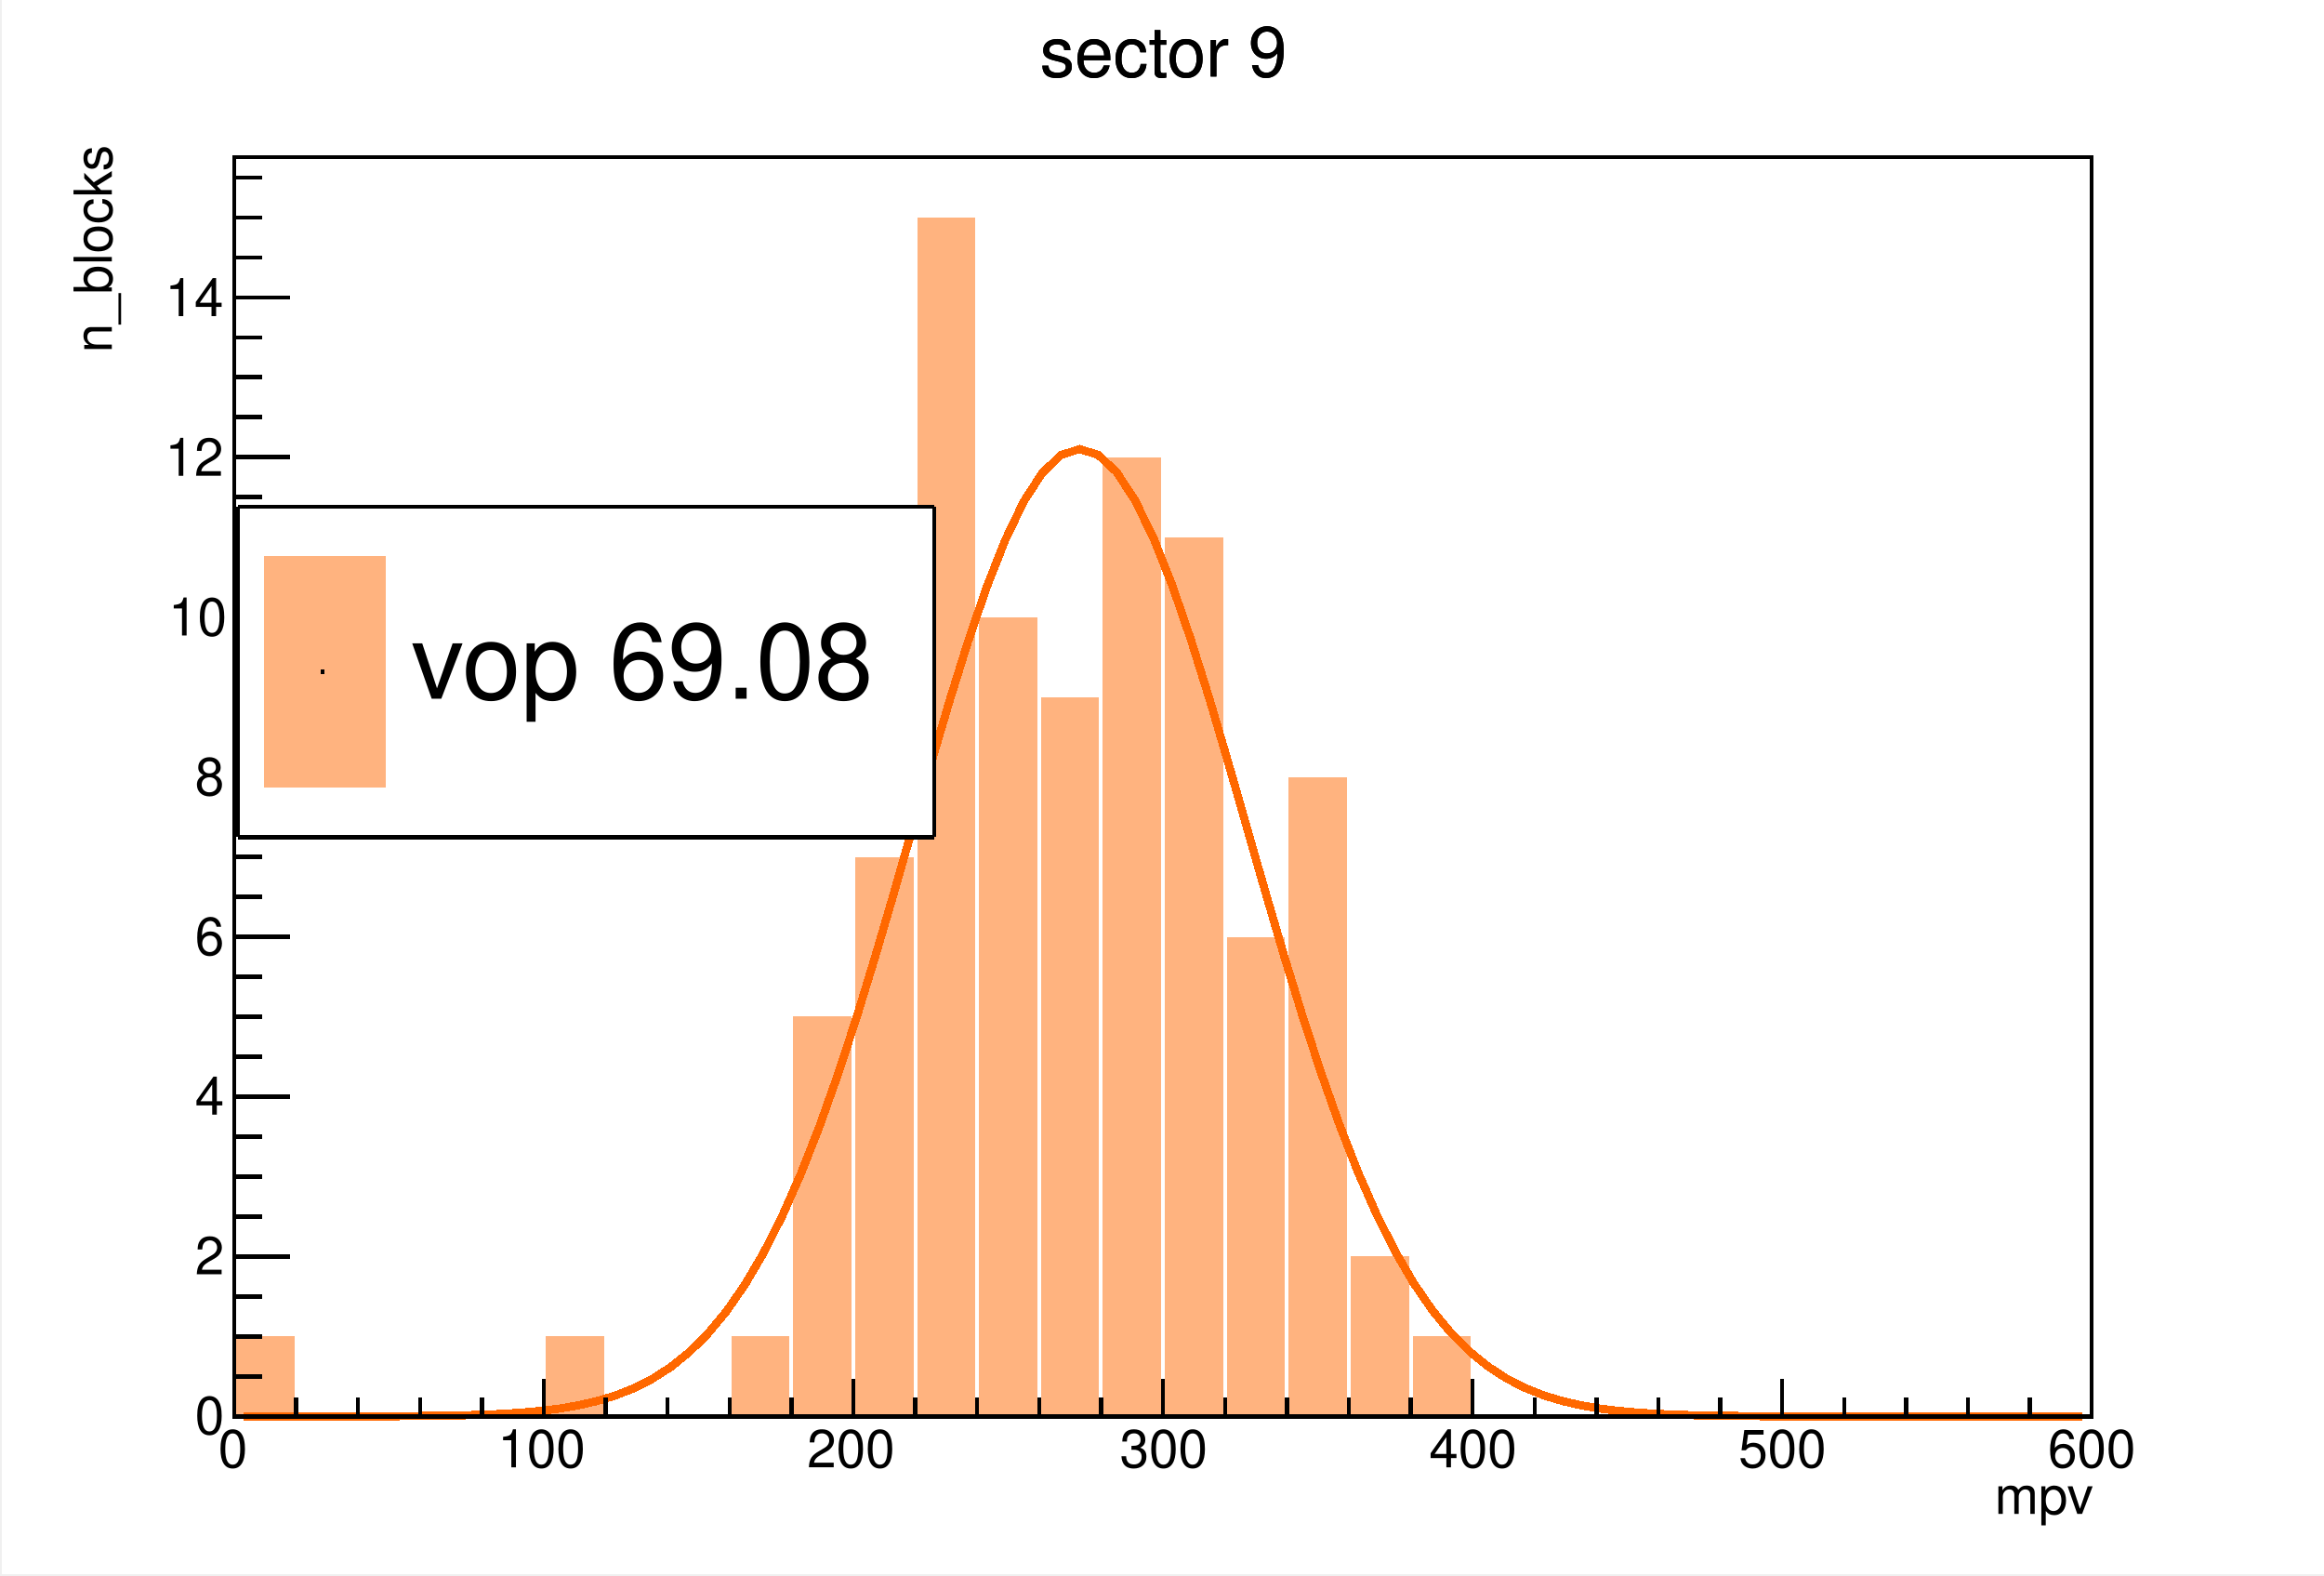
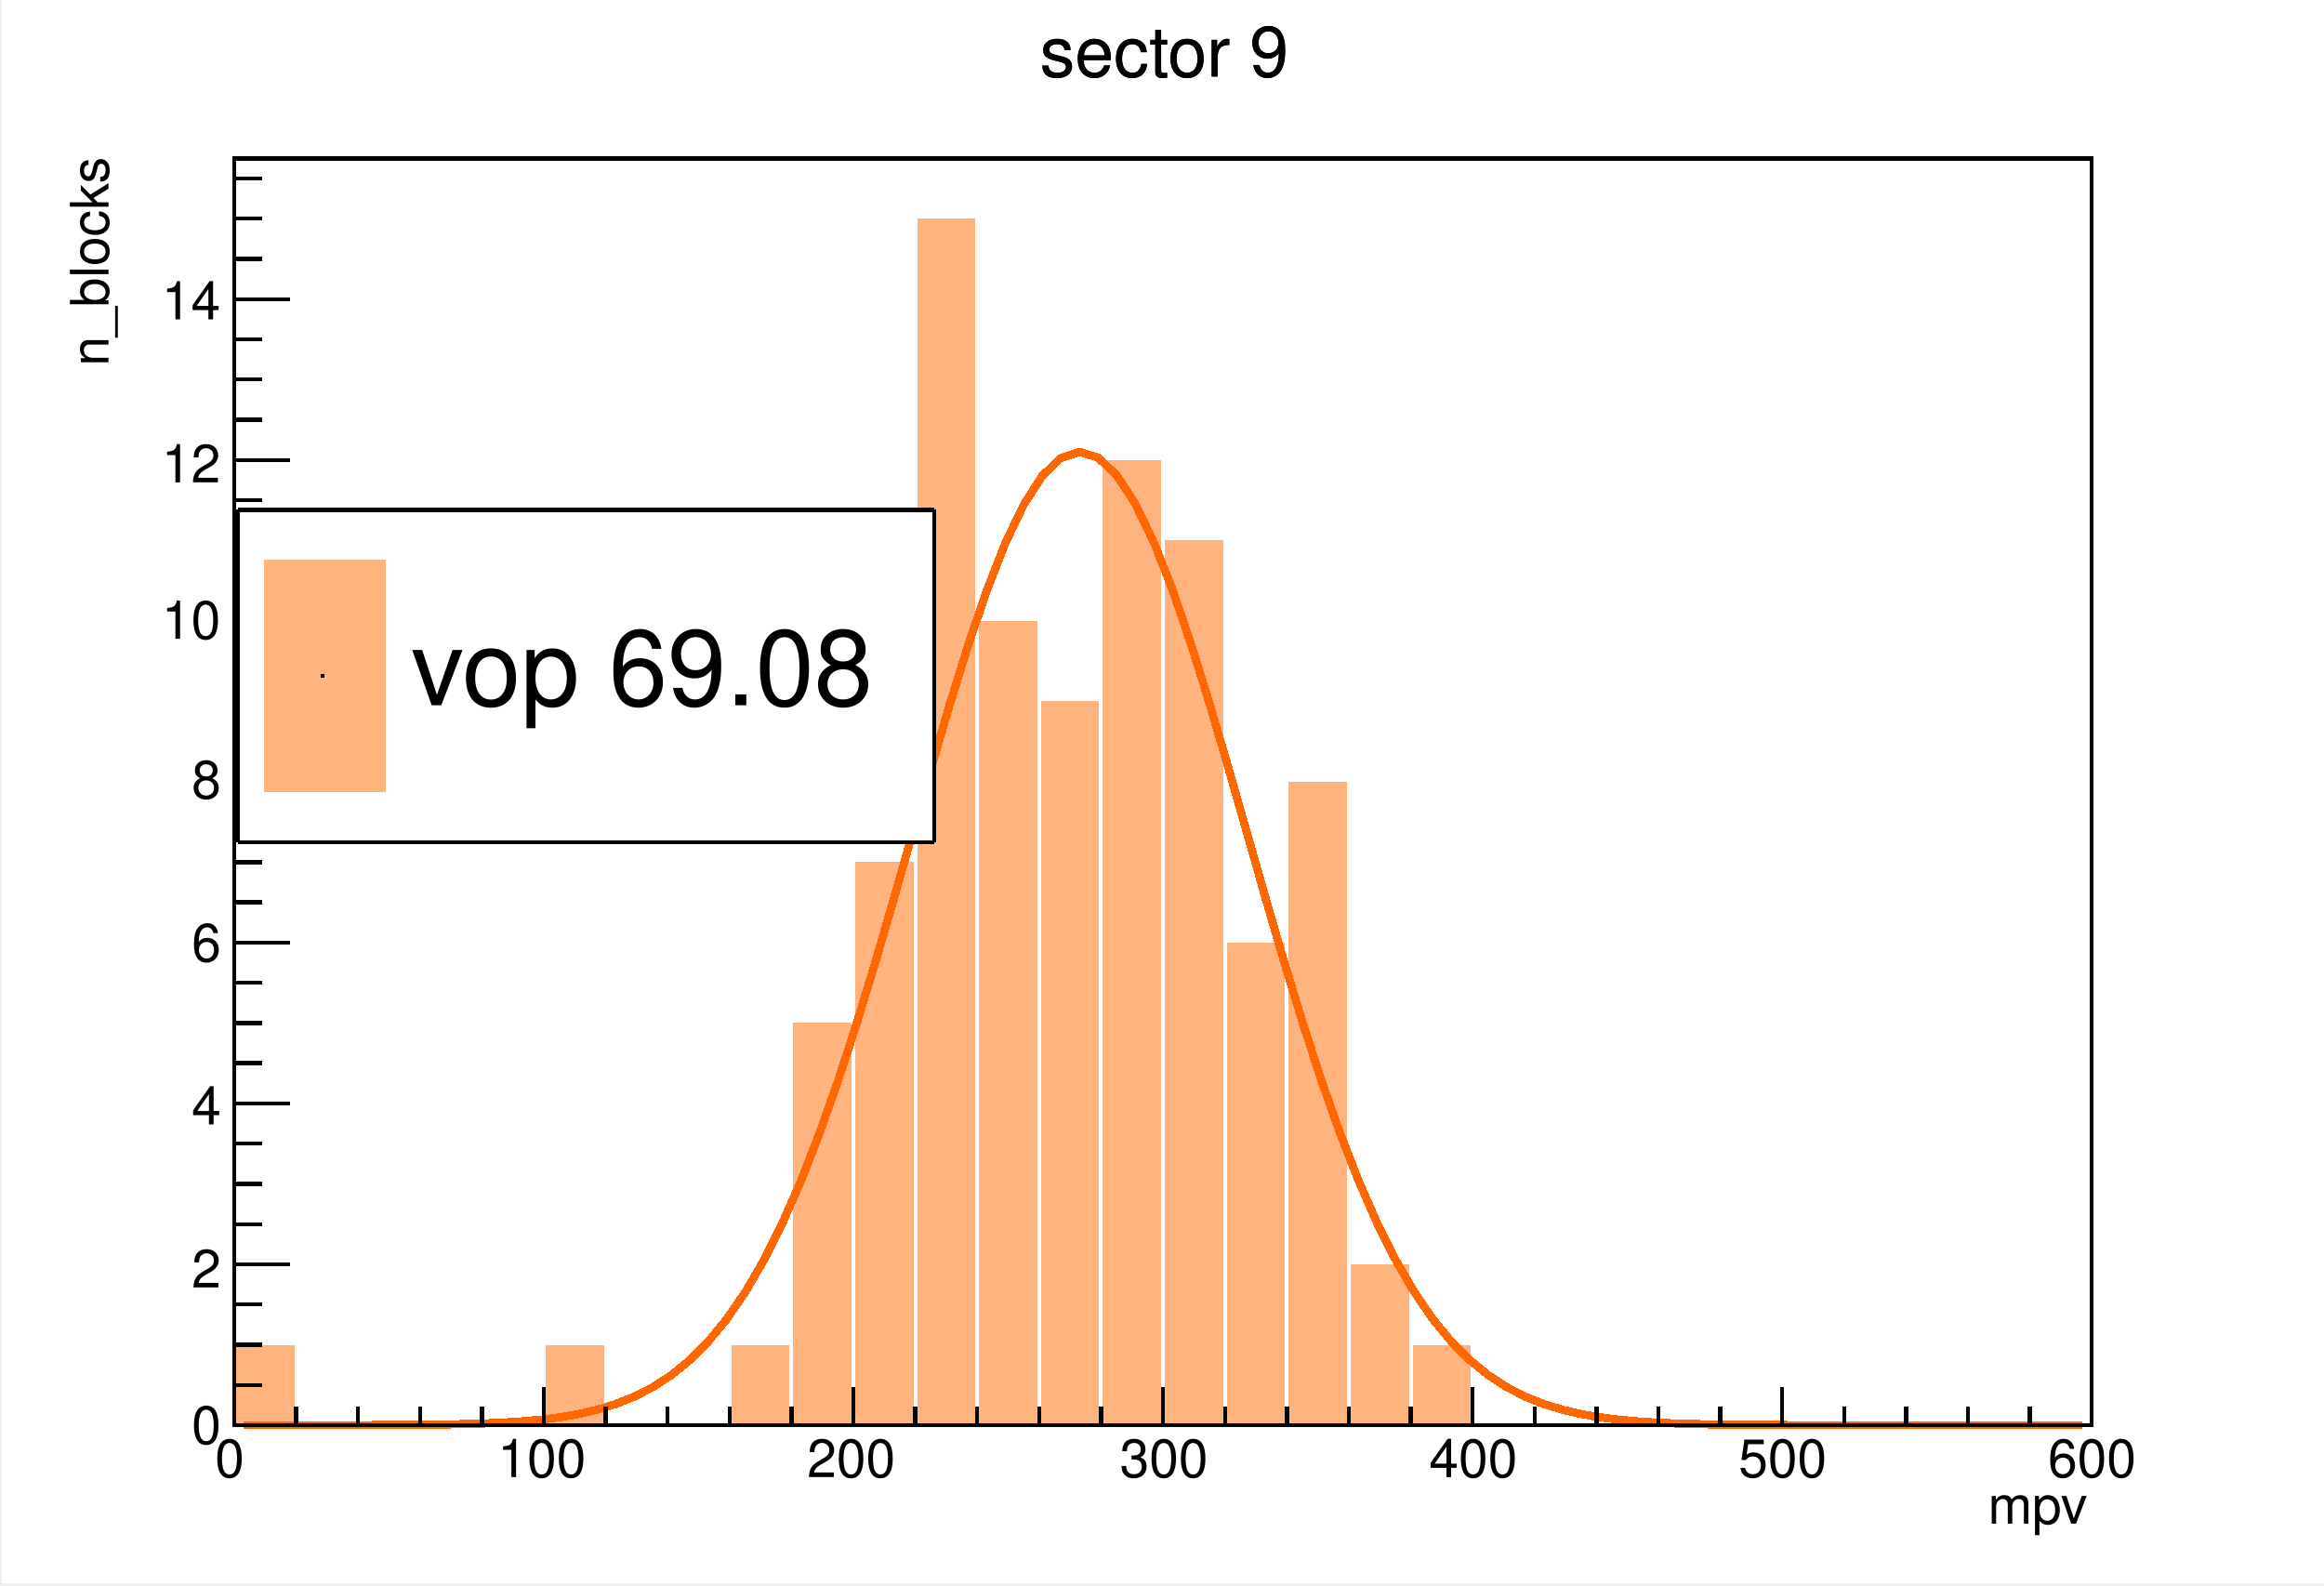
- <svg xmlns="http://www.w3.org/2000/svg" width="567.429" height="384.68" viewBox="0 0 567.429 384.68" shape-rendering="crispEdges">
+ <svg xmlns="http://www.w3.org/2000/svg" width="567.429" height="387.116" viewBox="0 0 567.429 387.116" shape-rendering="crispEdges">
  <defs>
</defs>
-   <rect x="0.5" y="0" width="566.929" height="384.18" fill="white" />
-   <rect x="57.193" y="38.418" width="453.543" height="307.344" fill="white" />
-   <rect x="57.193" y="38.418" width="453.543" height="307.344" fill="none" stroke="black" />
-   <path d="M57.193,345.762h 453.543" fill="none" stroke="#000099" />
-   <path d="M57.193,345.762h 453.543" fill="none" stroke="black" />
-   <path d="M57.193,336.541v 9.22" fill="none" stroke="black" />
-   <path d="M72.311,341.152v 4.61" fill="none" stroke="black" />
-   <path d="M87.429,341.152v 4.61" fill="none" stroke="black" />
-   <path d="M102.547,341.152v 4.61" fill="none" stroke="black" />
-   <path d="M117.665,341.152v 4.61" fill="none" stroke="black" />
-   <path d="M132.783,336.541v 9.22" fill="none" stroke="black" />
-   <path d="M147.902,341.152v 4.61" fill="none" stroke="black" />
-   <path d="M163.02,341.152v 4.61" fill="none" stroke="black" />
-   <path d="M178.138,341.152v 4.61" fill="none" stroke="black" />
-   <path d="M193.256,341.152v 4.61" fill="none" stroke="black" />
-   <path d="M208.374,336.541v 9.22" fill="none" stroke="black" />
-   <path d="M223.492,341.152v 4.61" fill="none" stroke="black" />
-   <path d="M238.61,341.152v 4.61" fill="none" stroke="black" />
-   <path d="M253.728,341.152v 4.61" fill="none" stroke="black" />
-   <path d="M268.846,341.152v 4.61" fill="none" stroke="black" />
-   <path d="M283.965,336.541v 9.22" fill="none" stroke="black" />
-   <path d="M299.083,341.152v 4.61" fill="none" stroke="black" />
-   <path d="M314.201,341.152v 4.61" fill="none" stroke="black" />
-   <path d="M329.319,341.152v 4.61" fill="none" stroke="black" />
-   <path d="M344.437,341.152v 4.61" fill="none" stroke="black" />
-   <path d="M359.555,336.541v 9.22" fill="none" stroke="black" />
-   <path d="M374.673,341.152v 4.61" fill="none" stroke="black" />
-   <path d="M389.791,341.152v 4.61" fill="none" stroke="black" />
-   <path d="M404.909,341.152v 4.61" fill="none" stroke="black" />
-   <path d="M420.028,341.152v 4.61" fill="none" stroke="black" />
-   <path d="M435.146,336.541v 9.22" fill="none" stroke="black" />
-   <path d="M450.264,341.152v 4.61" fill="none" stroke="black" />
-   <path d="M465.382,341.152v 4.61" fill="none" stroke="black" />
-   <path d="M480.5,341.152v 4.61" fill="none" stroke="black" />
-   <path d="M495.618,341.152v 4.61" fill="none" stroke="black" />
-   <path d="M510.736,336.541v 9.22" fill="none" stroke="black" />
-   <text xml:space="preserve" x="53.294" y="358.189" fill="black" font-size="12.836" font-family="Helvetica">0</text>
-   <text xml:space="preserve" x="121.521" y="358.189" fill="black" font-size="12.836" font-family="Helvetica">100</text>
-   <text xml:space="preserve" x="197.057" y="358.189" fill="black" font-size="12.836" font-family="Helvetica">200</text>
-   <text xml:space="preserve" x="273.406" y="358.189" fill="black" font-size="12.836" font-family="Helvetica">300</text>
-   <text xml:space="preserve" x="348.942" y="358.189" fill="black" font-size="12.836" font-family="Helvetica">400</text>
-   <text xml:space="preserve" x="424.479" y="358.189" fill="black" font-size="12.836" font-family="Helvetica">500</text>
-   <text xml:space="preserve" x="500.015" y="358.189" fill="black" font-size="12.836" font-family="Helvetica">600</text>
-   <text xml:space="preserve" x="487.019" y="369.56" fill="black" font-size="12.836" font-family="Helvetica">mpv</text>
-   <path d="M57.193,345.762v -307.344" fill="none" stroke="black" />
-   <path d="M70.799,345.762h -13.606" fill="none" stroke="black" />
-   <path d="M63.996,336.005h -6.803" fill="none" stroke="black" />
-   <path d="M63.996,326.248h -6.803" fill="none" stroke="black" />
-   <path d="M63.996,316.491h -6.803" fill="none" stroke="black" />
-   <path d="M70.799,306.734h -13.606" fill="none" stroke="black" />
-   <path d="M63.996,296.977h -6.803" fill="none" stroke="black" />
-   <path d="M63.996,287.22h -6.803" fill="none" stroke="black" />
-   <path d="M63.996,277.463h -6.803" fill="none" stroke="black" />
-   <path d="M70.799,267.706h -13.606" fill="none" stroke="black" />
-   <path d="M63.996,257.949h -6.803" fill="none" stroke="black" />
-   <path d="M63.996,248.192h -6.803" fill="none" stroke="black" />
-   <path d="M63.996,238.435h -6.803" fill="none" stroke="black" />
-   <path d="M70.799,228.678h -13.606" fill="none" stroke="black" />
-   <path d="M63.996,218.921h -6.803" fill="none" stroke="black" />
-   <path d="M63.996,209.165h -6.803" fill="none" stroke="black" />
-   <path d="M63.996,199.408h -6.803" fill="none" stroke="black" />
-   <path d="M70.799,189.651h -13.606" fill="none" stroke="black" />
-   <path d="M63.996,179.894h -6.803" fill="none" stroke="black" />
-   <path d="M63.996,170.137h -6.803" fill="none" stroke="black" />
-   <path d="M63.996,160.38h -6.803" fill="none" stroke="black" />
-   <path d="M70.799,150.623h -13.606" fill="none" stroke="black" />
-   <path d="M63.996,140.866h -6.803" fill="none" stroke="black" />
-   <path d="M63.996,131.109h -6.803" fill="none" stroke="black" />
-   <path d="M63.996,121.352h -6.803" fill="none" stroke="black" />
-   <path d="M70.799,111.595h -13.606" fill="none" stroke="black" />
-   <path d="M63.996,101.838h -6.803" fill="none" stroke="black" />
-   <path d="M63.996,92.081h -6.803" fill="none" stroke="black" />
-   <path d="M63.996,82.324h -6.803" fill="none" stroke="black" />
-   <path d="M70.799,72.567h -13.606" fill="none" stroke="black" />
-   <path d="M70.799,72.567h -13.606" fill="none" stroke="black" />
-   <path d="M63.996,62.81h -6.803" fill="none" stroke="black" />
-   <path d="M63.996,53.053h -6.803" fill="none" stroke="black" />
-   <path d="M63.996,43.297h -6.803" fill="none" stroke="black" />
-   <text xml:space="preserve" x="47.609" y="350.067" fill="black" font-size="12.836" font-family="Helvetica">0</text>
-   <text xml:space="preserve" x="47.609" y="311.08" fill="black" font-size="12.836" font-family="Helvetica">2</text>
-   <text xml:space="preserve" x="47.609" y="272.094" fill="black" font-size="12.836" font-family="Helvetica">4</text>
-   <text xml:space="preserve" x="47.609" y="233.107" fill="black" font-size="12.836" font-family="Helvetica">6</text>
-   <text xml:space="preserve" x="47.609" y="194.12" fill="black" font-size="12.836" font-family="Helvetica">8</text>
-   <text xml:space="preserve" x="41.111" y="155.134" fill="black" font-size="12.836" font-family="Helvetica">10</text>
-   <text xml:space="preserve" x="40.299" y="116.147" fill="black" font-size="12.836" font-family="Helvetica">12</text>
-   <text xml:space="preserve" x="40.299" y="77.161" fill="black" font-size="12.836" font-family="Helvetica">14</text>
-   <g transform="rotate(-90,27.3032,86.0953)">
-     <text xml:space="preserve" x="27.303" y="86.095" fill="black" font-size="12.836" font-family="Helvetica">n_blocks</text>
+   <rect x="0.5" y="0" width="566.929" height="386.616" fill="white" />
+   <rect x="57.193" y="38.662" width="453.543" height="309.293" fill="white" />
+   <rect x="57.193" y="38.662" width="453.543" height="309.293" fill="none" stroke="black" />
+   <path d="M57.193,347.955h 453.543" fill="none" stroke="#000099" />
+   <path d="M57.193,347.955h 453.543" fill="none" stroke="black" />
+   <path d="M57.193,338.676v 9.279" fill="none" stroke="black" />
+   <path d="M72.311,343.315v 4.639" fill="none" stroke="black" />
+   <path d="M87.429,343.315v 4.639" fill="none" stroke="black" />
+   <path d="M102.547,343.315v 4.639" fill="none" stroke="black" />
+   <path d="M117.665,343.315v 4.639" fill="none" stroke="black" />
+   <path d="M132.783,338.676v 9.279" fill="none" stroke="black" />
+   <path d="M147.902,343.315v 4.639" fill="none" stroke="black" />
+   <path d="M163.02,343.315v 4.639" fill="none" stroke="black" />
+   <path d="M178.138,343.315v 4.639" fill="none" stroke="black" />
+   <path d="M193.256,343.315v 4.639" fill="none" stroke="black" />
+   <path d="M208.374,338.676v 9.279" fill="none" stroke="black" />
+   <path d="M223.492,343.315v 4.639" fill="none" stroke="black" />
+   <path d="M238.61,343.315v 4.639" fill="none" stroke="black" />
+   <path d="M253.728,343.315v 4.639" fill="none" stroke="black" />
+   <path d="M268.846,343.315v 4.639" fill="none" stroke="black" />
+   <path d="M283.965,338.676v 9.279" fill="none" stroke="black" />
+   <path d="M299.083,343.315v 4.639" fill="none" stroke="black" />
+   <path d="M314.201,343.315v 4.639" fill="none" stroke="black" />
+   <path d="M329.319,343.315v 4.639" fill="none" stroke="black" />
+   <path d="M344.437,343.315v 4.639" fill="none" stroke="black" />
+   <path d="M359.555,338.676v 9.279" fill="none" stroke="black" />
+   <path d="M374.673,343.315v 4.639" fill="none" stroke="black" />
+   <path d="M389.791,343.315v 4.639" fill="none" stroke="black" />
+   <path d="M404.909,343.315v 4.639" fill="none" stroke="black" />
+   <path d="M420.028,343.315v 4.639" fill="none" stroke="black" />
+   <path d="M435.146,338.676v 9.279" fill="none" stroke="black" />
+   <path d="M450.264,343.315v 4.639" fill="none" stroke="black" />
+   <path d="M465.382,343.315v 4.639" fill="none" stroke="black" />
+   <path d="M480.5,343.315v 4.639" fill="none" stroke="black" />
+   <path d="M495.618,343.315v 4.639" fill="none" stroke="black" />
+   <path d="M510.736,338.676v 9.279" fill="none" stroke="black" />
+   <text xml:space="preserve" x="52.482" y="360.625" fill="black" font-size="12.914" font-family="Helvetica">0</text>
+   <text xml:space="preserve" x="121.521" y="360.625" fill="black" font-size="12.914" font-family="Helvetica">100</text>
+   <text xml:space="preserve" x="197.057" y="360.625" fill="black" font-size="12.914" font-family="Helvetica">200</text>
+   <text xml:space="preserve" x="273.406" y="360.625" fill="black" font-size="12.914" font-family="Helvetica">300</text>
+   <text xml:space="preserve" x="348.942" y="360.625" fill="black" font-size="12.914" font-family="Helvetica">400</text>
+   <text xml:space="preserve" x="424.479" y="360.625" fill="black" font-size="12.914" font-family="Helvetica">500</text>
+   <text xml:space="preserve" x="500.015" y="360.625" fill="black" font-size="12.914" font-family="Helvetica">600</text>
+   <text xml:space="preserve" x="485.395" y="371.996" fill="black" font-size="12.914" font-family="Helvetica">mpv</text>
+   <path d="M57.193,347.955v -309.293" fill="none" stroke="black" />
+   <path d="M70.799,347.955h -13.606" fill="none" stroke="black" />
+   <path d="M63.996,338.136h -6.803" fill="none" stroke="black" />
+   <path d="M63.996,328.317h -6.803" fill="none" stroke="black" />
+   <path d="M63.996,318.498h -6.803" fill="none" stroke="black" />
+   <path d="M70.799,308.679h -13.606" fill="none" stroke="black" />
+   <path d="M63.996,298.861h -6.803" fill="none" stroke="black" />
+   <path d="M63.996,289.042h -6.803" fill="none" stroke="black" />
+   <path d="M63.996,279.223h -6.803" fill="none" stroke="black" />
+   <path d="M70.799,269.404h -13.606" fill="none" stroke="black" />
+   <path d="M63.996,259.585h -6.803" fill="none" stroke="black" />
+   <path d="M63.996,249.766h -6.803" fill="none" stroke="black" />
+   <path d="M63.996,239.948h -6.803" fill="none" stroke="black" />
+   <path d="M70.799,230.129h -13.606" fill="none" stroke="black" />
+   <path d="M63.996,220.31h -6.803" fill="none" stroke="black" />
+   <path d="M63.996,210.491h -6.803" fill="none" stroke="black" />
+   <path d="M63.996,200.672h -6.803" fill="none" stroke="black" />
+   <path d="M70.799,190.854h -13.606" fill="none" stroke="black" />
+   <path d="M63.996,181.035h -6.803" fill="none" stroke="black" />
+   <path d="M63.996,171.216h -6.803" fill="none" stroke="black" />
+   <path d="M63.996,161.397h -6.803" fill="none" stroke="black" />
+   <path d="M70.799,151.578h -13.606" fill="none" stroke="black" />
+   <path d="M63.996,141.759h -6.803" fill="none" stroke="black" />
+   <path d="M63.996,131.941h -6.803" fill="none" stroke="black" />
+   <path d="M63.996,122.122h -6.803" fill="none" stroke="black" />
+   <path d="M70.799,112.303h -13.606" fill="none" stroke="black" />
+   <path d="M63.996,102.484h -6.803" fill="none" stroke="black" />
+   <path d="M63.996,92.665h -6.803" fill="none" stroke="black" />
+   <path d="M63.996,82.846h -6.803" fill="none" stroke="black" />
+   <path d="M70.799,73.028h -13.606" fill="none" stroke="black" />
+   <path d="M70.799,73.028h -13.606" fill="none" stroke="black" />
+   <path d="M63.996,63.209h -6.803" fill="none" stroke="black" />
+   <path d="M63.996,53.39h -6.803" fill="none" stroke="black" />
+   <path d="M63.996,43.571h -6.803" fill="none" stroke="black" />
+   <text xml:space="preserve" x="46.797" y="352.503" fill="black" font-size="12.914" font-family="Helvetica">0</text>
+   <text xml:space="preserve" x="46.797" y="314.329" fill="black" font-size="12.914" font-family="Helvetica">2</text>
+   <text xml:space="preserve" x="46.797" y="274.53" fill="black" font-size="12.914" font-family="Helvetica">4</text>
+   <text xml:space="preserve" x="46.797" y="234.731" fill="black" font-size="12.914" font-family="Helvetica">6</text>
+   <text xml:space="preserve" x="46.797" y="194.933" fill="black" font-size="12.914" font-family="Helvetica">8</text>
+   <text xml:space="preserve" x="39.486" y="155.946" fill="black" font-size="12.914" font-family="Helvetica">10</text>
+   <text xml:space="preserve" x="39.486" y="117.772" fill="black" font-size="12.914" font-family="Helvetica">12</text>
+   <text xml:space="preserve" x="39.486" y="77.973" fill="black" font-size="12.914" font-family="Helvetica">14</text>
+   <g transform="rotate(-90,26.491,89.3441)">
+     <text xml:space="preserve" x="26.491" y="89.344" fill="black" font-size="12.914" font-family="Helvetica">n_blocks</text>
  </g>
-   <text xml:space="preserve" x="253.912" y="18.681" fill="black" font-size="16.977" font-family="Helvetica">sector 9</text>
-   <rect x="57.647" y="326.248" width="14.211" height="19.514" fill="#ff6800" fill-opacity="0.50" stroke-opacity="0.50" />
-   <rect x="72.765" y="345.762" width="14.211" height="0" fill="#ff6800" fill-opacity="0.50" stroke-opacity="0.50" />
-   <rect x="87.883" y="345.762" width="14.211" height="0" fill="#ff6800" fill-opacity="0.50" stroke-opacity="0.50" />
-   <rect x="103.001" y="345.762" width="14.211" height="0" fill="#ff6800" fill-opacity="0.50" stroke-opacity="0.50" />
-   <rect x="118.119" y="345.762" width="14.211" height="0" fill="#ff6800" fill-opacity="0.50" stroke-opacity="0.50" />
-   <rect x="133.237" y="326.248" width="14.211" height="19.514" fill="#ff6800" fill-opacity="0.50" stroke-opacity="0.50" />
-   <rect x="148.355" y="345.762" width="14.211" height="0" fill="#ff6800" fill-opacity="0.50" stroke-opacity="0.50" />
-   <rect x="163.473" y="345.762" width="14.211" height="0" fill="#ff6800" fill-opacity="0.50" stroke-opacity="0.50" />
-   <rect x="178.591" y="326.248" width="14.211" height="19.514" fill="#ff6800" fill-opacity="0.50" stroke-opacity="0.50" />
-   <rect x="193.709" y="248.192" width="14.211" height="97.57" fill="#ff6800" fill-opacity="0.50" stroke-opacity="0.50" />
-   <rect x="208.828" y="209.165" width="14.211" height="136.597" fill="#ff6800" fill-opacity="0.50" stroke-opacity="0.50" />
-   <rect x="223.946" y="53.053" width="14.211" height="292.708" fill="#ff6800" fill-opacity="0.50" stroke-opacity="0.50" />
-   <rect x="239.064" y="150.623" width="14.211" height="195.139" fill="#ff6800" fill-opacity="0.50" stroke-opacity="0.50" />
-   <rect x="254.182" y="170.137" width="14.211" height="175.625" fill="#ff6800" fill-opacity="0.50" stroke-opacity="0.50" />
-   <rect x="269.3" y="111.595" width="14.211" height="234.167" fill="#ff6800" fill-opacity="0.50" stroke-opacity="0.50" />
-   <rect x="284.418" y="131.109" width="14.211" height="214.653" fill="#ff6800" fill-opacity="0.50" stroke-opacity="0.50" />
-   <rect x="299.536" y="228.678" width="14.211" height="117.083" fill="#ff6800" fill-opacity="0.50" stroke-opacity="0.50" />
-   <rect x="314.654" y="189.651" width="14.211" height="156.111" fill="#ff6800" fill-opacity="0.50" stroke-opacity="0.50" />
-   <rect x="329.772" y="306.734" width="14.211" height="39.028" fill="#ff6800" fill-opacity="0.50" stroke-opacity="0.50" />
-   <rect x="344.891" y="326.248" width="14.211" height="19.514" fill="#ff6800" fill-opacity="0.50" stroke-opacity="0.50" />
-   <rect x="360.009" y="345.762" width="14.211" height="0" fill="#ff6800" fill-opacity="0.50" stroke-opacity="0.50" />
-   <rect x="375.127" y="345.762" width="14.211" height="0" fill="#ff6800" fill-opacity="0.50" stroke-opacity="0.50" />
-   <rect x="390.245" y="345.762" width="14.211" height="0" fill="#ff6800" fill-opacity="0.50" stroke-opacity="0.50" />
-   <rect x="405.363" y="345.762" width="14.211" height="0" fill="#ff6800" fill-opacity="0.50" stroke-opacity="0.50" />
-   <rect x="420.481" y="345.762" width="14.211" height="0" fill="#ff6800" fill-opacity="0.50" stroke-opacity="0.50" />
-   <rect x="435.599" y="345.762" width="14.211" height="0" fill="#ff6800" fill-opacity="0.50" stroke-opacity="0.50" />
-   <rect x="450.717" y="345.762" width="14.211" height="0" fill="#ff6800" fill-opacity="0.50" stroke-opacity="0.50" />
-   <rect x="465.835" y="345.762" width="14.211" height="0" fill="#ff6800" fill-opacity="0.50" stroke-opacity="0.50" />
-   <rect x="480.954" y="345.762" width="14.211" height="0" fill="#ff6800" fill-opacity="0.50" stroke-opacity="0.50" />
-   <rect x="496.072" y="345.762" width="14.211" height="0" fill="#ff6800" fill-opacity="0.50" stroke-opacity="0.50" />
-   <path d="M59.461,345.762h 27.213l 4.535, -0.033l 4.535, -0.019l 4.535, -0.03l 4.535, -0.045l 4.535, -0.067l 4.535, -0.099l 4.535, -0.144l 4.535, -0.207l 4.535, -0.293l 4.535, -0.409l 4.535,  -0.564l 4.535, -0.768l 4.535, -1.03l 4.535, -1.364l 4.535, -1.781l 4.535, -2.293l 4.535, -2.911l 4.535, -3.644l 4.535, -4.495l 4.535, -5.466l 4.535, -6.547l 4.535, -7.725l 4.535, -8.973l 4.535,  -10.259l 4.535, -11.539l 4.535, -12.758l 4.535, -13.859l 4.535, -14.777l 4.535, -15.445l 4.535, -15.804l 4.535, -15.797l 4.535, -15.384l 4.535, -14.537l 4.535, -13.249l 4.535, -11.538l 4.535, -9.439l 4.535,  -7.012l 4.535, -4.336l 4.535, -1.502l 4.535, 1.386l 4.535, 4.224l 4.535, 6.909l 4.535, 9.347" fill="none" stroke="#ff6800" stroke-width="2" />
-   <path d="M281.697,131.486l 4.535, 11.461l 4.535, 13.189l 4.535, 14.493l 4.535, 15.358l 4.535, 15.789l 4.535, 15.811l 4.535, 15.466l 4.535, 14.809l 4.535, 13.9l 4.535, 12.806l 4.535, 11.589l 4.535, 10.311l 4.535,  9.025l 4.535, 7.774l 4.535, 6.593l 4.535, 5.507l 4.535, 4.532l 4.535, 3.676l 4.535, 2.938l 4.535, 2.316l 4.535, 1.799l 4.535, 1.379l 4.535, 1.042l 4.535, 0.777l 4.535, 0.571l 4.535, 0.415l  4.535, 0.297l 4.535, 0.21l 4.535, 0.146l 4.535, 0.101l 4.535, 0.068l 4.535, 0.046l 4.535, 0.03l 4.535, 0.02l 4.535, 0.034h 63.496" fill="none" stroke="#ff6800" stroke-width="2" />
-   <path d="M503.933,345.762h 4.535" fill="none" stroke="#ff6800" stroke-width="2" />
-   <path d="M57.193,345.762h 453.543" fill="none" stroke="black" />
-   <path d="M57.193,336.541v 9.22" fill="none" stroke="black" />
-   <path d="M72.311,341.152v 4.61" fill="none" stroke="black" />
-   <path d="M87.429,341.152v 4.61" fill="none" stroke="black" />
-   <path d="M102.547,341.152v 4.61" fill="none" stroke="black" />
-   <path d="M117.665,341.152v 4.61" fill="none" stroke="black" />
-   <path d="M132.783,336.541v 9.22" fill="none" stroke="black" />
-   <path d="M147.902,341.152v 4.61" fill="none" stroke="black" />
-   <path d="M163.02,341.152v 4.61" fill="none" stroke="black" />
-   <path d="M178.138,341.152v 4.61" fill="none" stroke="black" />
-   <path d="M193.256,341.152v 4.61" fill="none" stroke="black" />
-   <path d="M208.374,336.541v 9.22" fill="none" stroke="black" />
-   <path d="M223.492,341.152v 4.61" fill="none" stroke="black" />
-   <path d="M238.61,341.152v 4.61" fill="none" stroke="black" />
-   <path d="M253.728,341.152v 4.61" fill="none" stroke="black" />
-   <path d="M268.846,341.152v 4.61" fill="none" stroke="black" />
-   <path d="M283.965,336.541v 9.22" fill="none" stroke="black" />
-   <path d="M299.083,341.152v 4.61" fill="none" stroke="black" />
-   <path d="M314.201,341.152v 4.61" fill="none" stroke="black" />
-   <path d="M329.319,341.152v 4.61" fill="none" stroke="black" />
-   <path d="M344.437,341.152v 4.61" fill="none" stroke="black" />
-   <path d="M359.555,336.541v 9.22" fill="none" stroke="black" />
-   <path d="M374.673,341.152v 4.61" fill="none" stroke="black" />
-   <path d="M389.791,341.152v 4.61" fill="none" stroke="black" />
-   <path d="M404.909,341.152v 4.61" fill="none" stroke="black" />
-   <path d="M420.028,341.152v 4.61" fill="none" stroke="black" />
-   <path d="M435.146,336.541v 9.22" fill="none" stroke="black" />
-   <path d="M450.264,341.152v 4.61" fill="none" stroke="black" />
-   <path d="M465.382,341.152v 4.61" fill="none" stroke="black" />
-   <path d="M480.5,341.152v 4.61" fill="none" stroke="black" />
-   <path d="M495.618,341.152v 4.61" fill="none" stroke="black" />
-   <path d="M510.736,336.541v 9.22" fill="none" stroke="black" />
-   <path d="M57.193,345.762v -307.344" fill="none" stroke="black" />
-   <path d="M70.799,345.762h -13.606" fill="none" stroke="black" />
-   <path d="M63.996,336.005h -6.803" fill="none" stroke="black" />
-   <path d="M63.996,326.248h -6.803" fill="none" stroke="black" />
-   <path d="M63.996,316.491h -6.803" fill="none" stroke="black" />
-   <path d="M70.799,306.734h -13.606" fill="none" stroke="black" />
-   <path d="M63.996,296.977h -6.803" fill="none" stroke="black" />
-   <path d="M63.996,287.22h -6.803" fill="none" stroke="black" />
-   <path d="M63.996,277.463h -6.803" fill="none" stroke="black" />
-   <path d="M70.799,267.706h -13.606" fill="none" stroke="black" />
-   <path d="M63.996,257.949h -6.803" fill="none" stroke="black" />
-   <path d="M63.996,248.192h -6.803" fill="none" stroke="black" />
-   <path d="M63.996,238.435h -6.803" fill="none" stroke="black" />
-   <path d="M70.799,228.678h -13.606" fill="none" stroke="black" />
-   <path d="M63.996,218.921h -6.803" fill="none" stroke="black" />
-   <path d="M63.996,209.165h -6.803" fill="none" stroke="black" />
-   <path d="M63.996,199.408h -6.803" fill="none" stroke="black" />
-   <path d="M70.799,189.651h -13.606" fill="none" stroke="black" />
-   <path d="M63.996,179.894h -6.803" fill="none" stroke="black" />
-   <path d="M63.996,170.137h -6.803" fill="none" stroke="black" />
-   <path d="M63.996,160.38h -6.803" fill="none" stroke="black" />
-   <path d="M70.799,150.623h -13.606" fill="none" stroke="black" />
-   <path d="M63.996,140.866h -6.803" fill="none" stroke="black" />
-   <path d="M63.996,131.109h -6.803" fill="none" stroke="black" />
-   <path d="M63.996,121.352h -6.803" fill="none" stroke="black" />
-   <path d="M70.799,111.595h -13.606" fill="none" stroke="black" />
-   <path d="M63.996,101.838h -6.803" fill="none" stroke="black" />
-   <path d="M63.996,92.081h -6.803" fill="none" stroke="black" />
-   <path d="M63.996,82.324h -6.803" fill="none" stroke="black" />
-   <path d="M70.799,72.567h -13.606" fill="none" stroke="black" />
-   <path d="M70.799,72.567h -13.606" fill="none" stroke="black" />
-   <path d="M63.996,62.81h -6.803" fill="none" stroke="black" />
-   <path d="M63.996,53.053h -6.803" fill="none" stroke="black" />
-   <path d="M63.996,43.297h -6.803" fill="none" stroke="black" />
-   <rect x="58.014" y="123.673" width="170.079" height="80.678" fill="white" />
-   <path d="M58.014,204.351h 170.079" fill="none" stroke="black" />
-   <path d="M228.093,204.351v -80.678" fill="none" stroke="black" />
-   <path d="M228.093,123.673h -170.079" fill="none" stroke="black" />
-   <path d="M58.014,123.673v 80.678" fill="none" stroke="black" />
-   <text xml:space="preserve" x="100.403" y="170.566" fill="black" font-size="25.785" font-family="Helvetica">vop 69.08</text>
-   <path d="M64.392,192.249h 29.764v -56.474h -29.764z" fill="#ff6800" fill-opacity="0.50" stroke-opacity="0.50" />
-   <path d="M64.392,164.012h 29.764" fill="none" stroke="#ff6800" fill-opacity="0.00" stroke-opacity="0.00" />
+   <text xml:space="preserve" x="253.912" y="18.681" fill="black" font-size="17.082" font-family="Helvetica">sector 9</text>
+   <rect x="57.647" y="328.317" width="14.211" height="19.638" fill="#ff6800" fill-opacity="0.50" stroke-opacity="0.50" />
+   <rect x="72.765" y="347.955" width="14.211" height="0" fill="#ff6800" fill-opacity="0.50" stroke-opacity="0.50" />
+   <rect x="87.883" y="347.955" width="14.211" height="0" fill="#ff6800" fill-opacity="0.50" stroke-opacity="0.50" />
+   <rect x="103.001" y="347.955" width="14.211" height="0" fill="#ff6800" fill-opacity="0.50" stroke-opacity="0.50" />
+   <rect x="118.119" y="347.955" width="14.211" height="0" fill="#ff6800" fill-opacity="0.50" stroke-opacity="0.50" />
+   <rect x="133.237" y="328.317" width="14.211" height="19.638" fill="#ff6800" fill-opacity="0.50" stroke-opacity="0.50" />
+   <rect x="148.355" y="347.955" width="14.211" height="0" fill="#ff6800" fill-opacity="0.50" stroke-opacity="0.50" />
+   <rect x="163.473" y="347.955" width="14.211" height="0" fill="#ff6800" fill-opacity="0.50" stroke-opacity="0.50" />
+   <rect x="178.591" y="328.317" width="14.211" height="19.638" fill="#ff6800" fill-opacity="0.50" stroke-opacity="0.50" />
+   <rect x="193.709" y="249.766" width="14.211" height="98.188" fill="#ff6800" fill-opacity="0.50" stroke-opacity="0.50" />
+   <rect x="208.828" y="210.491" width="14.211" height="137.464" fill="#ff6800" fill-opacity="0.50" stroke-opacity="0.50" />
+   <rect x="223.946" y="53.39" width="14.211" height="294.565" fill="#ff6800" fill-opacity="0.50" stroke-opacity="0.50" />
+   <rect x="239.064" y="151.578" width="14.211" height="196.377" fill="#ff6800" fill-opacity="0.50" stroke-opacity="0.50" />
+   <rect x="254.182" y="171.216" width="14.211" height="176.739" fill="#ff6800" fill-opacity="0.50" stroke-opacity="0.50" />
+   <rect x="269.3" y="112.303" width="14.211" height="235.652" fill="#ff6800" fill-opacity="0.50" stroke-opacity="0.50" />
+   <rect x="284.418" y="131.941" width="14.211" height="216.014" fill="#ff6800" fill-opacity="0.50" stroke-opacity="0.50" />
+   <rect x="299.536" y="230.129" width="14.211" height="117.826" fill="#ff6800" fill-opacity="0.50" stroke-opacity="0.50" />
+   <rect x="314.654" y="190.854" width="14.211" height="157.101" fill="#ff6800" fill-opacity="0.50" stroke-opacity="0.50" />
+   <rect x="329.772" y="308.679" width="14.211" height="39.275" fill="#ff6800" fill-opacity="0.50" stroke-opacity="0.50" />
+   <rect x="344.891" y="328.317" width="14.211" height="19.638" fill="#ff6800" fill-opacity="0.50" stroke-opacity="0.50" />
+   <rect x="360.009" y="347.955" width="14.211" height="0" fill="#ff6800" fill-opacity="0.50" stroke-opacity="0.50" />
+   <rect x="375.127" y="347.955" width="14.211" height="0" fill="#ff6800" fill-opacity="0.50" stroke-opacity="0.50" />
+   <rect x="390.245" y="347.955" width="14.211" height="0" fill="#ff6800" fill-opacity="0.50" stroke-opacity="0.50" />
+   <rect x="405.363" y="347.955" width="14.211" height="0" fill="#ff6800" fill-opacity="0.50" stroke-opacity="0.50" />
+   <rect x="420.481" y="347.955" width="14.211" height="0" fill="#ff6800" fill-opacity="0.50" stroke-opacity="0.50" />
+   <rect x="435.599" y="347.955" width="14.211" height="0" fill="#ff6800" fill-opacity="0.50" stroke-opacity="0.50" />
+   <rect x="450.717" y="347.955" width="14.211" height="0" fill="#ff6800" fill-opacity="0.50" stroke-opacity="0.50" />
+   <rect x="465.835" y="347.955" width="14.211" height="0" fill="#ff6800" fill-opacity="0.50" stroke-opacity="0.50" />
+   <rect x="480.954" y="347.955" width="14.211" height="0" fill="#ff6800" fill-opacity="0.50" stroke-opacity="0.50" />
+   <rect x="496.072" y="347.955" width="14.211" height="0" fill="#ff6800" fill-opacity="0.50" stroke-opacity="0.50" />
+   <path d="M59.461,347.955h 27.213l 4.535, -0.033l 4.535, -0.02l 4.535, -0.03l 4.535, -0.045l 4.535, -0.068l 4.535, -0.1l 4.535, -0.145l 4.535, -0.208l 4.535, -0.295l 4.535, -0.412l 4.535,  -0.568l 4.535, -0.773l 4.535, -1.037l 4.535, -1.372l 4.535, -1.792l 4.535, -2.307l 4.535, -2.929l 4.535, -3.667l 4.535, -4.524l 4.535, -5.5l 4.535, -6.589l 4.535, -7.774l 4.535, -9.03l 4.535,  -10.325l 4.535, -11.612l 4.535, -12.839l 4.535, -13.947l 4.535, -14.87l 4.535, -15.543l 4.535, -15.904l 4.535, -15.898l 4.535, -15.481l 4.535, -14.629l 4.535, -13.334l 4.535, -11.611l 4.535, -9.499l 4.535,  -7.057l 4.535, -4.363l 4.535, -1.512l 4.535, 1.395l 4.535, 4.251l 4.535, 6.953l 4.535, 9.407" fill="none" stroke="#ff6800" stroke-width="2" />
+   <path d="M281.697,132.32l 4.535, 11.533l 4.535, 13.272l 4.535, 14.585l 4.535, 15.455l 4.535, 15.889l 4.535, 15.911l 4.535, 15.564l 4.535, 14.903l 4.535, 13.988l 4.535, 12.887l 4.535, 11.663l 4.535, 10.377l 4.535,  9.082l 4.535, 7.823l 4.535, 6.635l 4.535, 5.542l 4.535, 4.561l 4.535, 3.699l 4.535, 2.957l 4.535, 2.33l 4.535, 1.811l 4.535, 1.388l 4.535, 1.049l 4.535, 0.782l 4.535, 0.575l 4.535, 0.417l  4.535, 0.299l 4.535, 0.211l 4.535, 0.147l 4.535, 0.101l 4.535, 0.069l 4.535, 0.046l 4.535, 0.03l 4.535, 0.02l 4.535, 0.034h 63.496" fill="none" stroke="#ff6800" stroke-width="2" />
+   <path d="M503.933,347.955h 4.535" fill="none" stroke="#ff6800" stroke-width="2" />
+   <path d="M57.193,347.955h 453.543" fill="none" stroke="black" />
+   <path d="M57.193,338.676v 9.279" fill="none" stroke="black" />
+   <path d="M72.311,343.315v 4.639" fill="none" stroke="black" />
+   <path d="M87.429,343.315v 4.639" fill="none" stroke="black" />
+   <path d="M102.547,343.315v 4.639" fill="none" stroke="black" />
+   <path d="M117.665,343.315v 4.639" fill="none" stroke="black" />
+   <path d="M132.783,338.676v 9.279" fill="none" stroke="black" />
+   <path d="M147.902,343.315v 4.639" fill="none" stroke="black" />
+   <path d="M163.02,343.315v 4.639" fill="none" stroke="black" />
+   <path d="M178.138,343.315v 4.639" fill="none" stroke="black" />
+   <path d="M193.256,343.315v 4.639" fill="none" stroke="black" />
+   <path d="M208.374,338.676v 9.279" fill="none" stroke="black" />
+   <path d="M223.492,343.315v 4.639" fill="none" stroke="black" />
+   <path d="M238.61,343.315v 4.639" fill="none" stroke="black" />
+   <path d="M253.728,343.315v 4.639" fill="none" stroke="black" />
+   <path d="M268.846,343.315v 4.639" fill="none" stroke="black" />
+   <path d="M283.965,338.676v 9.279" fill="none" stroke="black" />
+   <path d="M299.083,343.315v 4.639" fill="none" stroke="black" />
+   <path d="M314.201,343.315v 4.639" fill="none" stroke="black" />
+   <path d="M329.319,343.315v 4.639" fill="none" stroke="black" />
+   <path d="M344.437,343.315v 4.639" fill="none" stroke="black" />
+   <path d="M359.555,338.676v 9.279" fill="none" stroke="black" />
+   <path d="M374.673,343.315v 4.639" fill="none" stroke="black" />
+   <path d="M389.791,343.315v 4.639" fill="none" stroke="black" />
+   <path d="M404.909,343.315v 4.639" fill="none" stroke="black" />
+   <path d="M420.028,343.315v 4.639" fill="none" stroke="black" />
+   <path d="M435.146,338.676v 9.279" fill="none" stroke="black" />
+   <path d="M450.264,343.315v 4.639" fill="none" stroke="black" />
+   <path d="M465.382,343.315v 4.639" fill="none" stroke="black" />
+   <path d="M480.5,343.315v 4.639" fill="none" stroke="black" />
+   <path d="M495.618,343.315v 4.639" fill="none" stroke="black" />
+   <path d="M510.736,338.676v 9.279" fill="none" stroke="black" />
+   <path d="M57.193,347.955v -309.293" fill="none" stroke="black" />
+   <path d="M70.799,347.955h -13.606" fill="none" stroke="black" />
+   <path d="M63.996,338.136h -6.803" fill="none" stroke="black" />
+   <path d="M63.996,328.317h -6.803" fill="none" stroke="black" />
+   <path d="M63.996,318.498h -6.803" fill="none" stroke="black" />
+   <path d="M70.799,308.679h -13.606" fill="none" stroke="black" />
+   <path d="M63.996,298.861h -6.803" fill="none" stroke="black" />
+   <path d="M63.996,289.042h -6.803" fill="none" stroke="black" />
+   <path d="M63.996,279.223h -6.803" fill="none" stroke="black" />
+   <path d="M70.799,269.404h -13.606" fill="none" stroke="black" />
+   <path d="M63.996,259.585h -6.803" fill="none" stroke="black" />
+   <path d="M63.996,249.766h -6.803" fill="none" stroke="black" />
+   <path d="M63.996,239.948h -6.803" fill="none" stroke="black" />
+   <path d="M70.799,230.129h -13.606" fill="none" stroke="black" />
+   <path d="M63.996,220.31h -6.803" fill="none" stroke="black" />
+   <path d="M63.996,210.491h -6.803" fill="none" stroke="black" />
+   <path d="M63.996,200.672h -6.803" fill="none" stroke="black" />
+   <path d="M70.799,190.854h -13.606" fill="none" stroke="black" />
+   <path d="M63.996,181.035h -6.803" fill="none" stroke="black" />
+   <path d="M63.996,171.216h -6.803" fill="none" stroke="black" />
+   <path d="M63.996,161.397h -6.803" fill="none" stroke="black" />
+   <path d="M70.799,151.578h -13.606" fill="none" stroke="black" />
+   <path d="M63.996,141.759h -6.803" fill="none" stroke="black" />
+   <path d="M63.996,131.941h -6.803" fill="none" stroke="black" />
+   <path d="M63.996,122.122h -6.803" fill="none" stroke="black" />
+   <path d="M70.799,112.303h -13.606" fill="none" stroke="black" />
+   <path d="M63.996,102.484h -6.803" fill="none" stroke="black" />
+   <path d="M63.996,92.665h -6.803" fill="none" stroke="black" />
+   <path d="M63.996,82.846h -6.803" fill="none" stroke="black" />
+   <path d="M70.799,73.028h -13.606" fill="none" stroke="black" />
+   <path d="M70.799,73.028h -13.606" fill="none" stroke="black" />
+   <path d="M63.996,63.209h -6.803" fill="none" stroke="black" />
+   <path d="M63.996,53.39h -6.803" fill="none" stroke="black" />
+   <path d="M63.996,43.571h -6.803" fill="none" stroke="black" />
+   <rect x="58.014" y="124.458" width="170.079" height="81.189" fill="white" />
+   <path d="M58.014,205.647h 170.079" fill="none" stroke="black" />
+   <path d="M228.093,205.647v -81.189" fill="none" stroke="black" />
+   <path d="M228.093,124.458h -170.079" fill="none" stroke="black" />
+   <path d="M58.014,124.458v 81.189" fill="none" stroke="black" />
+   <text xml:space="preserve" x="100.403" y="172.191" fill="black" font-size="25.76" font-family="Helvetica">vop 69.08</text>
+   <path d="M64.392,193.469h 29.764v -56.833h -29.764z" fill="#ff6800" fill-opacity="0.50" stroke-opacity="0.50" />
+   <path d="M64.392,165.052h 29.764" fill="none" stroke="#ff6800" fill-opacity="0.00" stroke-opacity="0.00" />
  <g stroke="black" stroke-width="1" fill="none">
-     <line x1="78.274" y1="164.012" x2="79.274" y2="164.012" />
+     <line x1="78.274" y1="165.052" x2="79.274" y2="165.052" />
  </g>
-   <text xml:space="preserve" x="253.912" y="18.681" fill="black" font-size="16.977" font-family="Helvetica">sector 9</text>
+   <text xml:space="preserve" x="253.912" y="18.681" fill="black" font-size="17.082" font-family="Helvetica">sector 9</text>
</svg>
